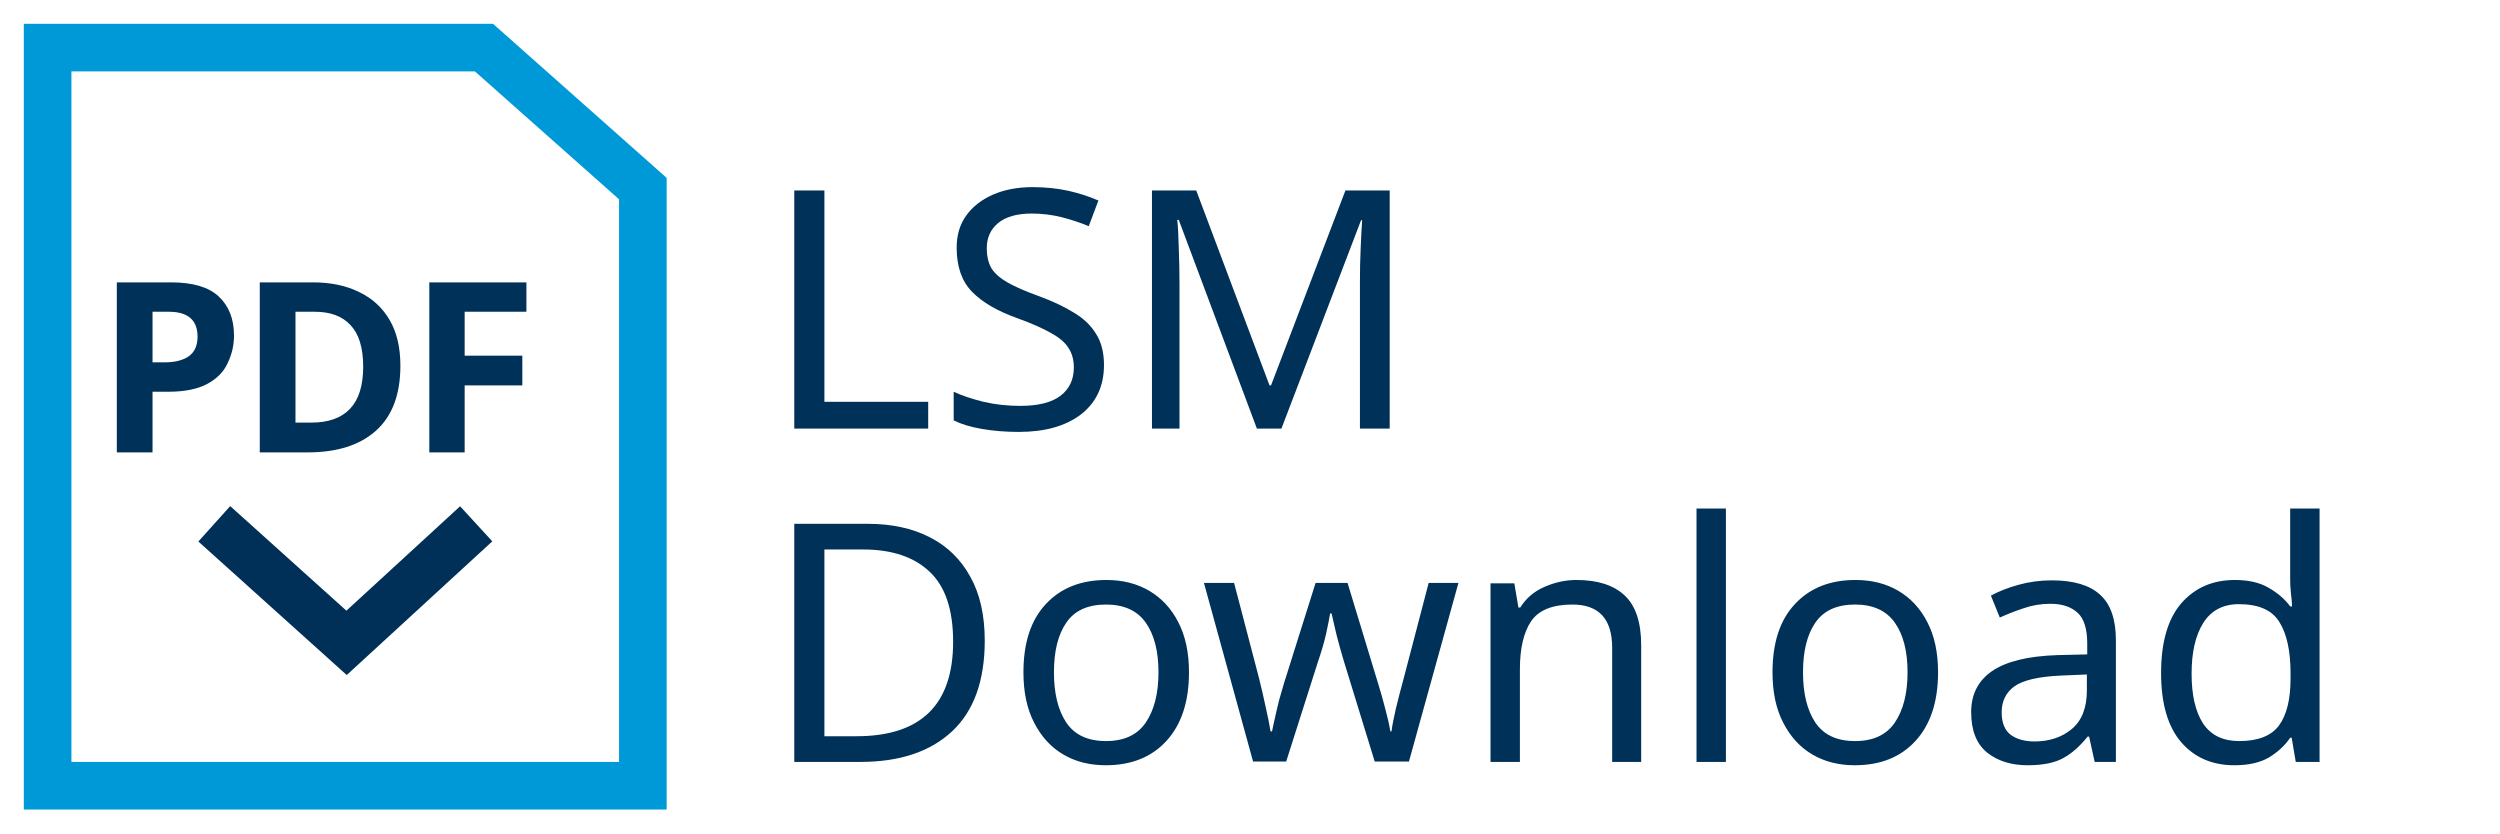
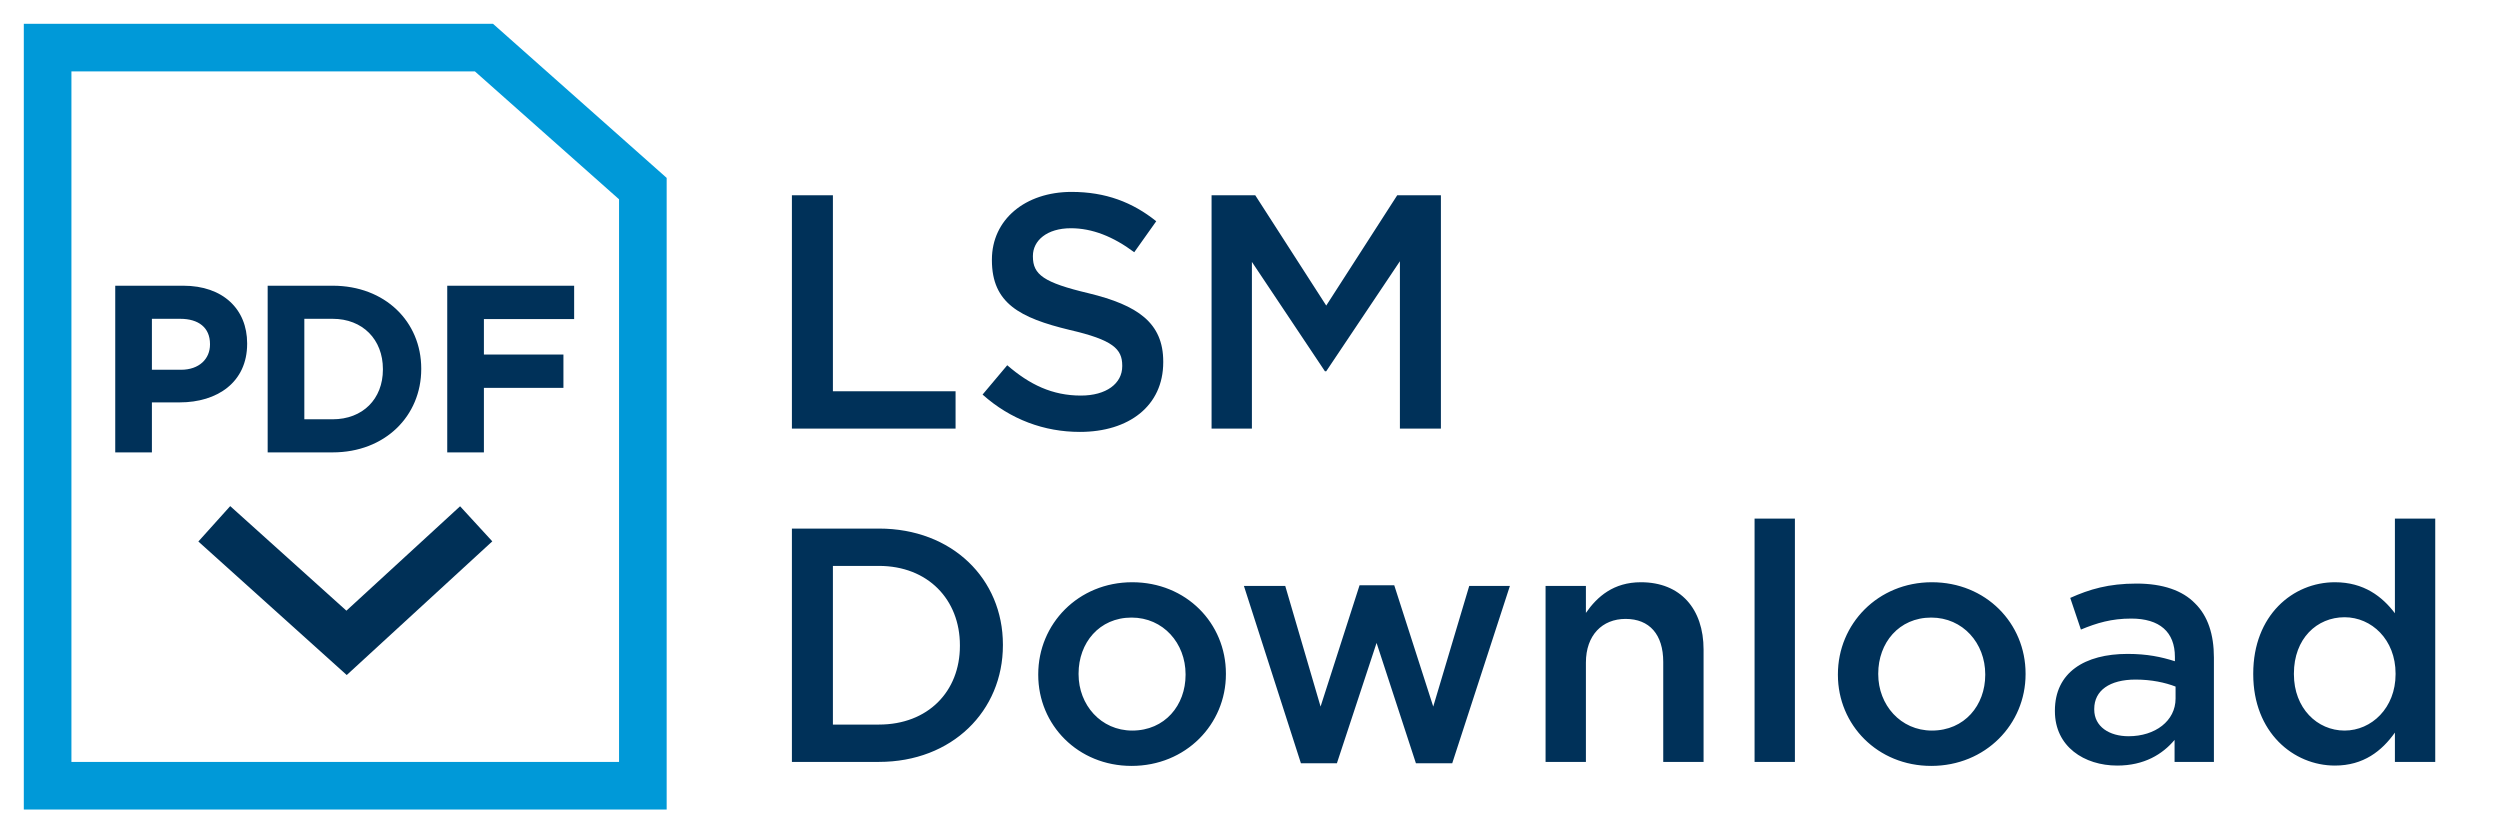
<svg xmlns="http://www.w3.org/2000/svg" width="105px" height="35px" viewBox="0 0 105 35" version="1.1">
  <defs />
  <g id="Symbols" stroke="none" stroke-width="1" fill="none" fill-rule="evenodd">
    <g id="lsm_pdf">
      <g id="Group-14" transform="translate(3, 3)">
-         <text id="LSM-Download" font-family="Gotham-Medium, Gotham" font-size="14" font-weight="400" fill="#003159">
-           <tspan x="29" y="15">LSM</tspan>
-           <tspan x="29" y="29">Download</tspan>
-         </text>
+         <path d="M30.26,15 L37.134,15 L37.134,13.432 L31.982,13.432 L31.982,5.2 L30.26,5.2 L30.26,15 Z M42.356,15.14 C44.414,15.14 45.856,14.048 45.856,12.214 L45.856,12.186 C45.856,10.562 44.792,9.82 42.72,9.316 C40.83,8.868 40.382,8.532 40.382,7.776 L40.382,7.748 C40.382,7.104 40.97,6.586 41.978,6.586 C42.874,6.586 43.756,6.936 44.638,7.594 L45.562,6.292 C44.568,5.494 43.434,5.06 42.006,5.06 C40.06,5.06 38.66,6.222 38.66,7.902 L38.66,7.93 C38.66,9.736 39.836,10.352 41.922,10.856 C43.742,11.276 44.134,11.654 44.134,12.354 L44.134,12.382 C44.134,13.11 43.462,13.614 42.398,13.614 C41.194,13.614 40.242,13.152 39.304,12.34 L38.268,13.572 C39.444,14.622 40.858,15.14 42.356,15.14 Z M47.886,15 L49.58,15 L49.58,8 L52.646,12.592 L52.702,12.592 L55.796,7.972 L55.796,15 L57.518,15 L57.518,5.2 L55.684,5.2 L52.702,9.834 L49.72,5.2 L47.886,5.2 L47.886,15 Z M30.26,29 L30.26,19.2 L33.914,19.2 C36.994,19.2 39.122,21.314 39.122,24.072 L39.122,24.1 C39.122,26.858 36.994,29 33.914,29 L30.26,29 Z M33.914,20.768 L31.982,20.768 L31.982,27.432 L33.914,27.432 C35.972,27.432 37.316,26.046 37.316,24.128 L37.316,24.1 C37.316,22.182 35.972,20.768 33.914,20.768 Z M44.526,29.168 C42.272,29.168 40.606,27.446 40.606,25.346 L40.606,25.318 C40.606,23.204 42.286,21.454 44.554,21.454 C46.822,21.454 48.488,23.176 48.488,25.29 L48.488,25.318 C48.488,27.418 46.808,29.168 44.526,29.168 Z M44.554,27.684 C45.926,27.684 46.794,26.62 46.794,25.346 L46.794,25.318 C46.794,24.016 45.856,22.938 44.526,22.938 C43.168,22.938 42.3,24.002 42.3,25.29 L42.3,25.318 C42.3,26.606 43.238,27.684 44.554,27.684 Z M51.638,29.056 L53.15,29.056 L54.816,24.002 L56.468,29.056 L57.994,29.056 L60.416,21.608 L58.708,21.608 L57.196,26.676 L55.558,21.58 L54.102,21.58 L52.464,26.676 L50.98,21.608 L49.244,21.608 L51.638,29.056 Z M61.914,29 L63.608,29 L63.608,24.828 C63.608,23.68 64.294,22.994 65.274,22.994 C66.282,22.994 66.856,23.652 66.856,24.8 L66.856,29 L68.55,29 L68.55,24.282 C68.55,22.574 67.584,21.454 65.918,21.454 C64.77,21.454 64.084,22.056 63.608,22.742 L63.608,21.608 L61.914,21.608 L61.914,29 Z M70.692,29 L72.386,29 L72.386,18.78 L70.692,18.78 L70.692,29 Z M78.112,29.168 C75.858,29.168 74.192,27.446 74.192,25.346 L74.192,25.318 C74.192,23.204 75.872,21.454 78.14,21.454 C80.408,21.454 82.074,23.176 82.074,25.29 L82.074,25.318 C82.074,27.418 80.394,29.168 78.112,29.168 Z M78.14,27.684 C79.512,27.684 80.38,26.62 80.38,25.346 L80.38,25.318 C80.38,24.016 79.442,22.938 78.112,22.938 C76.754,22.938 75.886,24.002 75.886,25.29 L75.886,25.318 C75.886,26.606 76.824,27.684 78.14,27.684 Z M85.924,29.154 C84.538,29.154 83.306,28.356 83.306,26.872 L83.306,26.844 C83.306,25.248 84.552,24.464 86.358,24.464 C87.184,24.464 87.772,24.59 88.346,24.772 L88.346,24.59 C88.346,23.54 87.702,22.98 86.512,22.98 C85.686,22.98 85.07,23.162 84.398,23.442 L83.95,22.112 C84.762,21.748 85.56,21.51 86.736,21.51 C87.842,21.51 88.668,21.804 89.186,22.336 C89.732,22.868 89.984,23.652 89.984,24.618 L89.984,29 L88.332,29 L88.332,28.076 C87.828,28.678 87.058,29.154 85.924,29.154 Z M86.4,27.922 C87.52,27.922 88.374,27.278 88.374,26.34 L88.374,25.836 C87.94,25.668 87.366,25.542 86.694,25.542 C85.602,25.542 84.958,26.004 84.958,26.774 L84.958,26.802 C84.958,27.516 85.588,27.922 86.4,27.922 Z M95.066,29.154 C93.33,29.154 91.636,27.768 91.636,25.318 L91.636,25.29 C91.636,22.84 93.302,21.454 95.066,21.454 C96.284,21.454 97.054,22.056 97.586,22.756 L97.586,18.78 L99.28,18.78 L99.28,29 L97.586,29 L97.586,27.768 C97.04,28.538 96.27,29.154 95.066,29.154 Z M95.472,27.684 C96.606,27.684 97.614,26.732 97.614,25.318 L97.614,25.29 C97.614,23.862 96.606,22.924 95.472,22.924 C94.31,22.924 93.344,23.82 93.344,25.29 L93.344,25.318 C93.344,26.746 94.324,27.684 95.472,27.684 Z" id="LSM-Download" fill="#003159" />
        <polyline id="Path-2" stroke="#003057" stroke-width="2" transform="translate(11.5, 21.5) rotate(-180) translate(-11.5, -21.5) " points="6 24 11.444 19 17 24" />
        <path d="M5.673,-1 L24,-1 L24,30 L-1,30 L-1,4.921 L5.673,-1 Z" id="Rectangle-15" stroke="#0099D8" stroke-width="2" transform="translate(11.5, 14.5) scale(-1, 1) translate(-11.5, -14.5) " />
-         <text id="PDF" font-family="Gotham-Bold, Gotham" font-size="10" font-weight="bold" letter-spacing="-0.278" fill="#003159">
-           <tspan x="1" y="16">PDF</tspan>
-         </text>
+         <path d="M1.84,16 L1.84,9 L4.7,9 C6.37,9 7.38,9.99 7.38,11.42 L7.38,11.44 C7.38,13.06 6.12,13.9 4.55,13.9 L3.38,13.9 L3.38,16 L1.84,16 Z M3.38,12.53 L4.6,12.53 C5.37,12.53 5.82,12.07 5.82,11.47 L5.82,11.45 C5.82,10.76 5.34,10.39 4.57,10.39 L3.38,10.39 L3.38,12.53 Z M8.242,16 L8.242,9 L10.972,9 C13.172,9 14.692,10.51 14.692,12.48 L14.692,12.5 C14.692,14.47 13.172,16 10.972,16 L8.242,16 Z M10.972,10.39 L9.782,10.39 L9.782,14.61 L10.972,14.61 C12.232,14.61 13.082,13.76 13.082,12.52 L13.082,12.5 C13.082,11.26 12.232,10.39 10.972,10.39 Z M15.784,16 L17.324,16 L17.324,13.29 L20.664,13.29 L20.664,11.89 L17.324,11.89 L17.324,10.4 L21.114,10.4 L21.114,9 L15.784,9 L15.784,16 Z" id="PDF" fill="#003159" />
      </g>
    </g>
  </g>
</svg>
